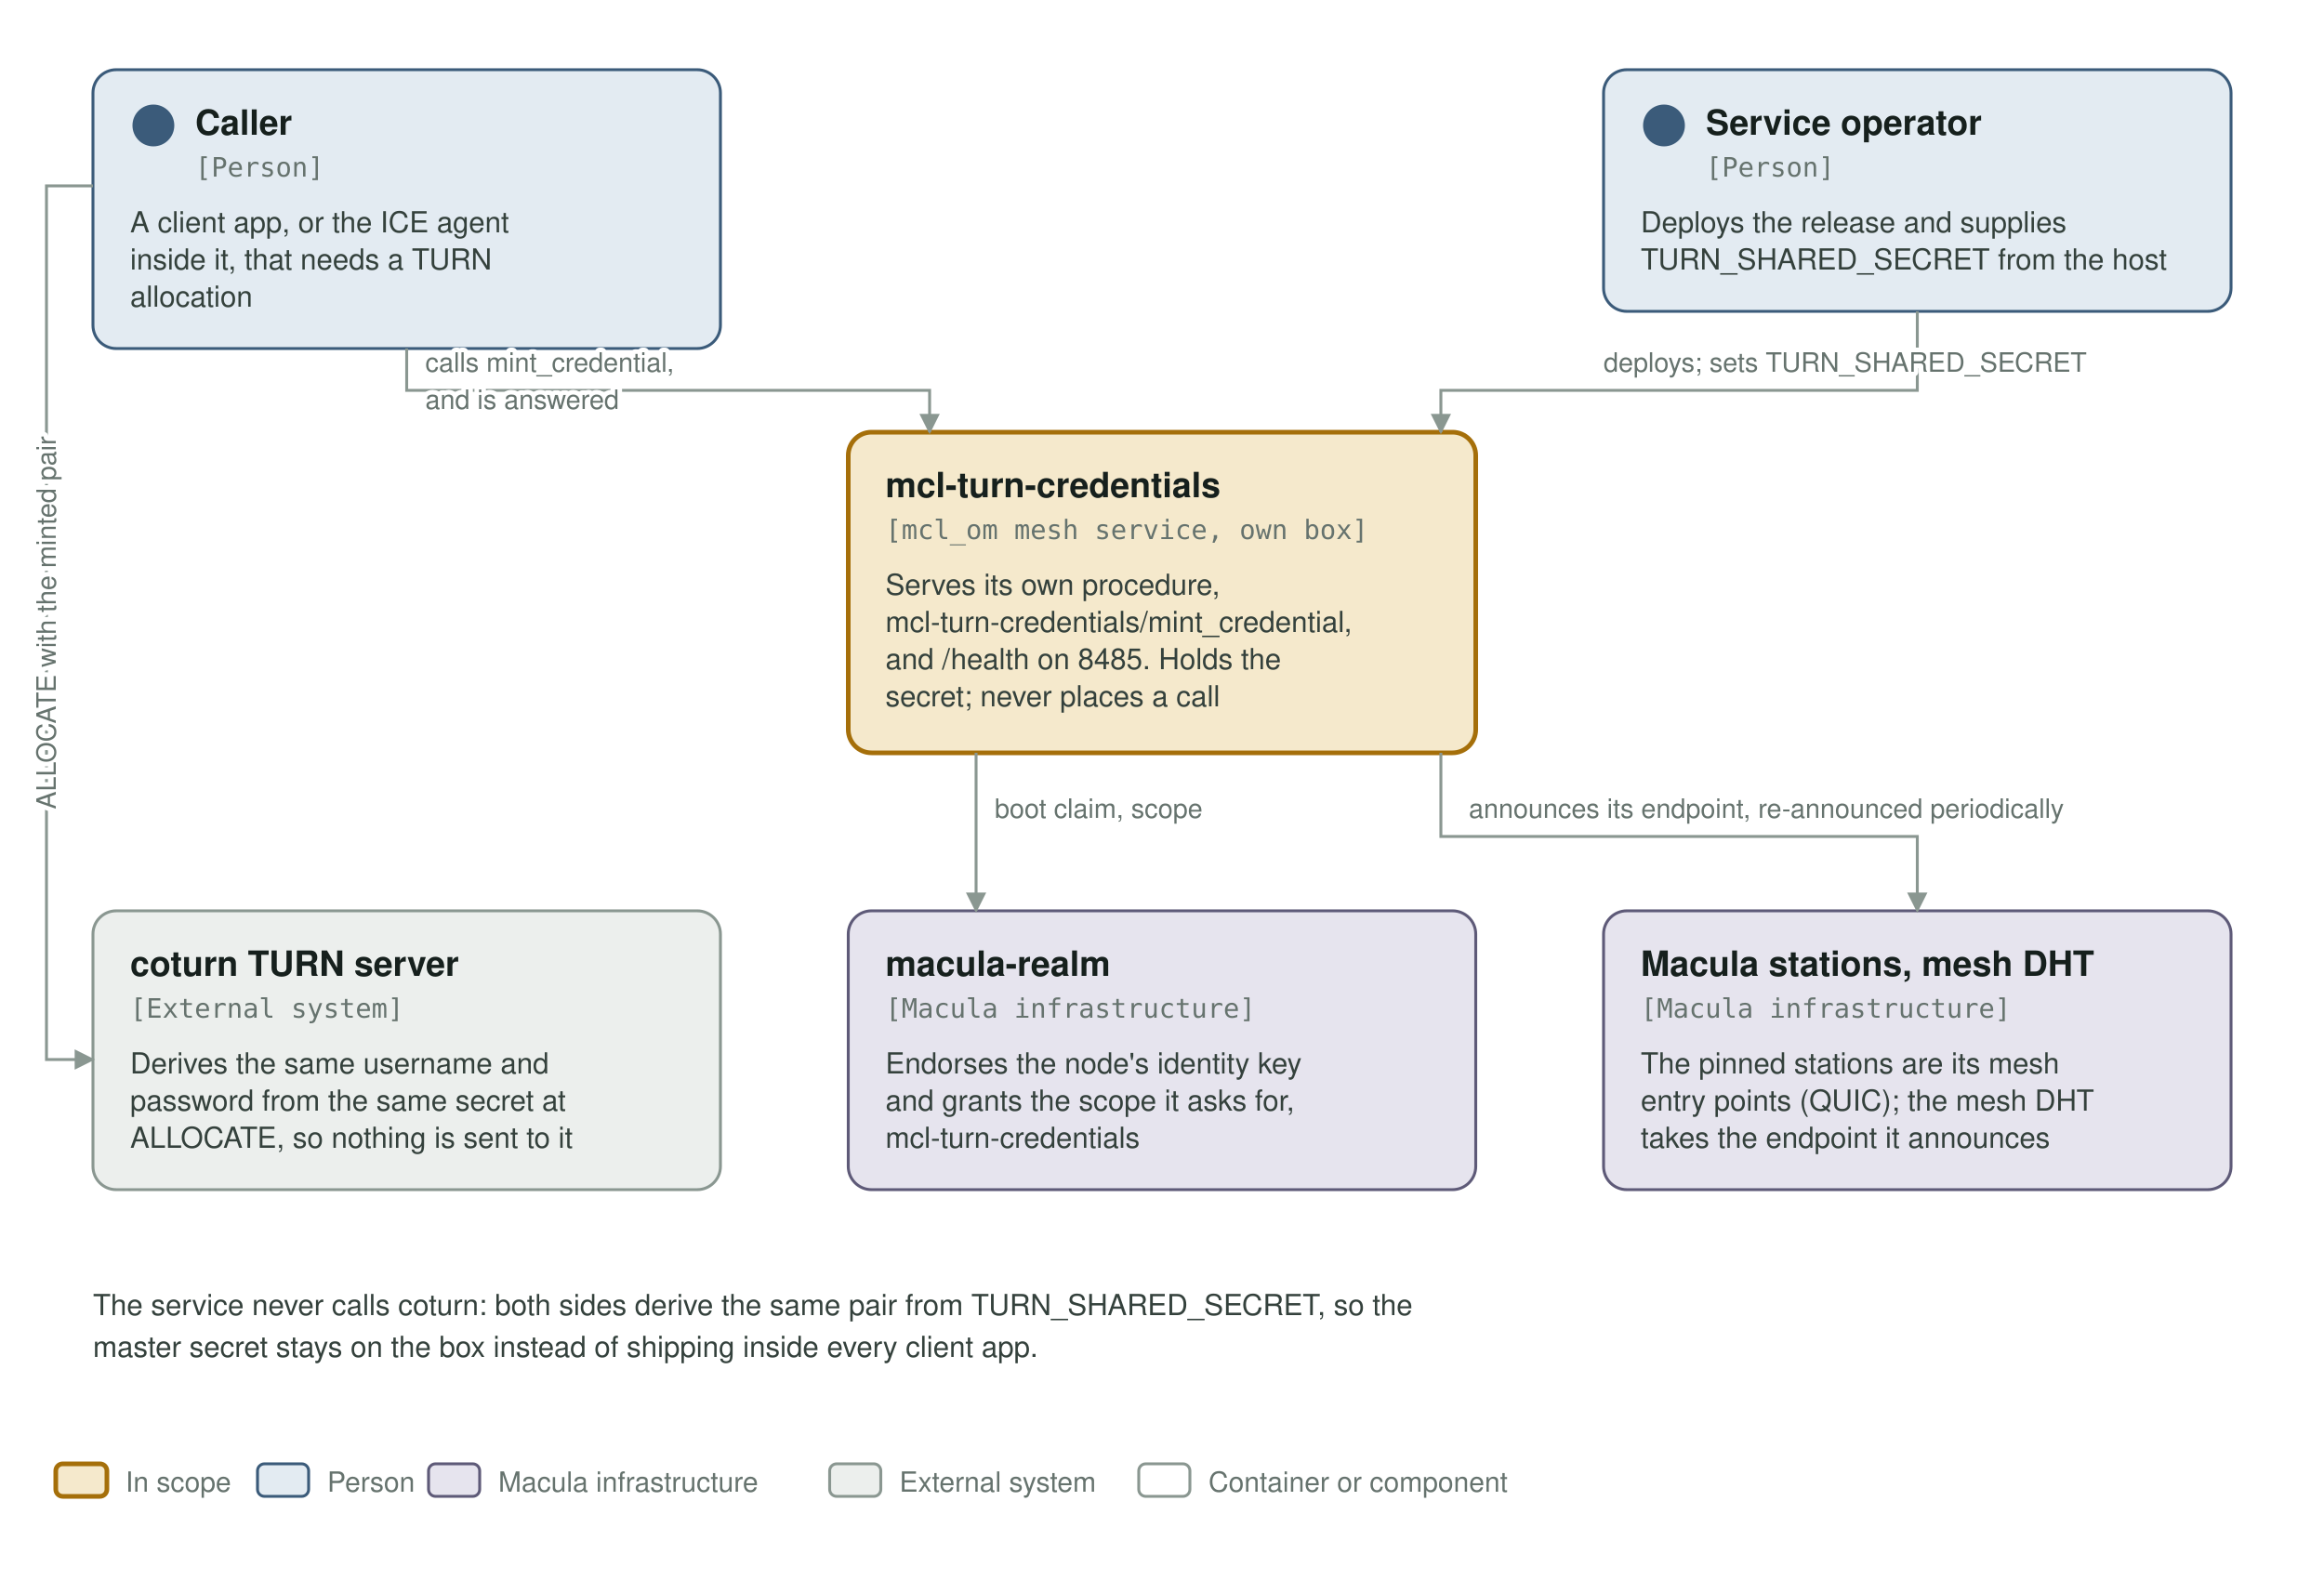
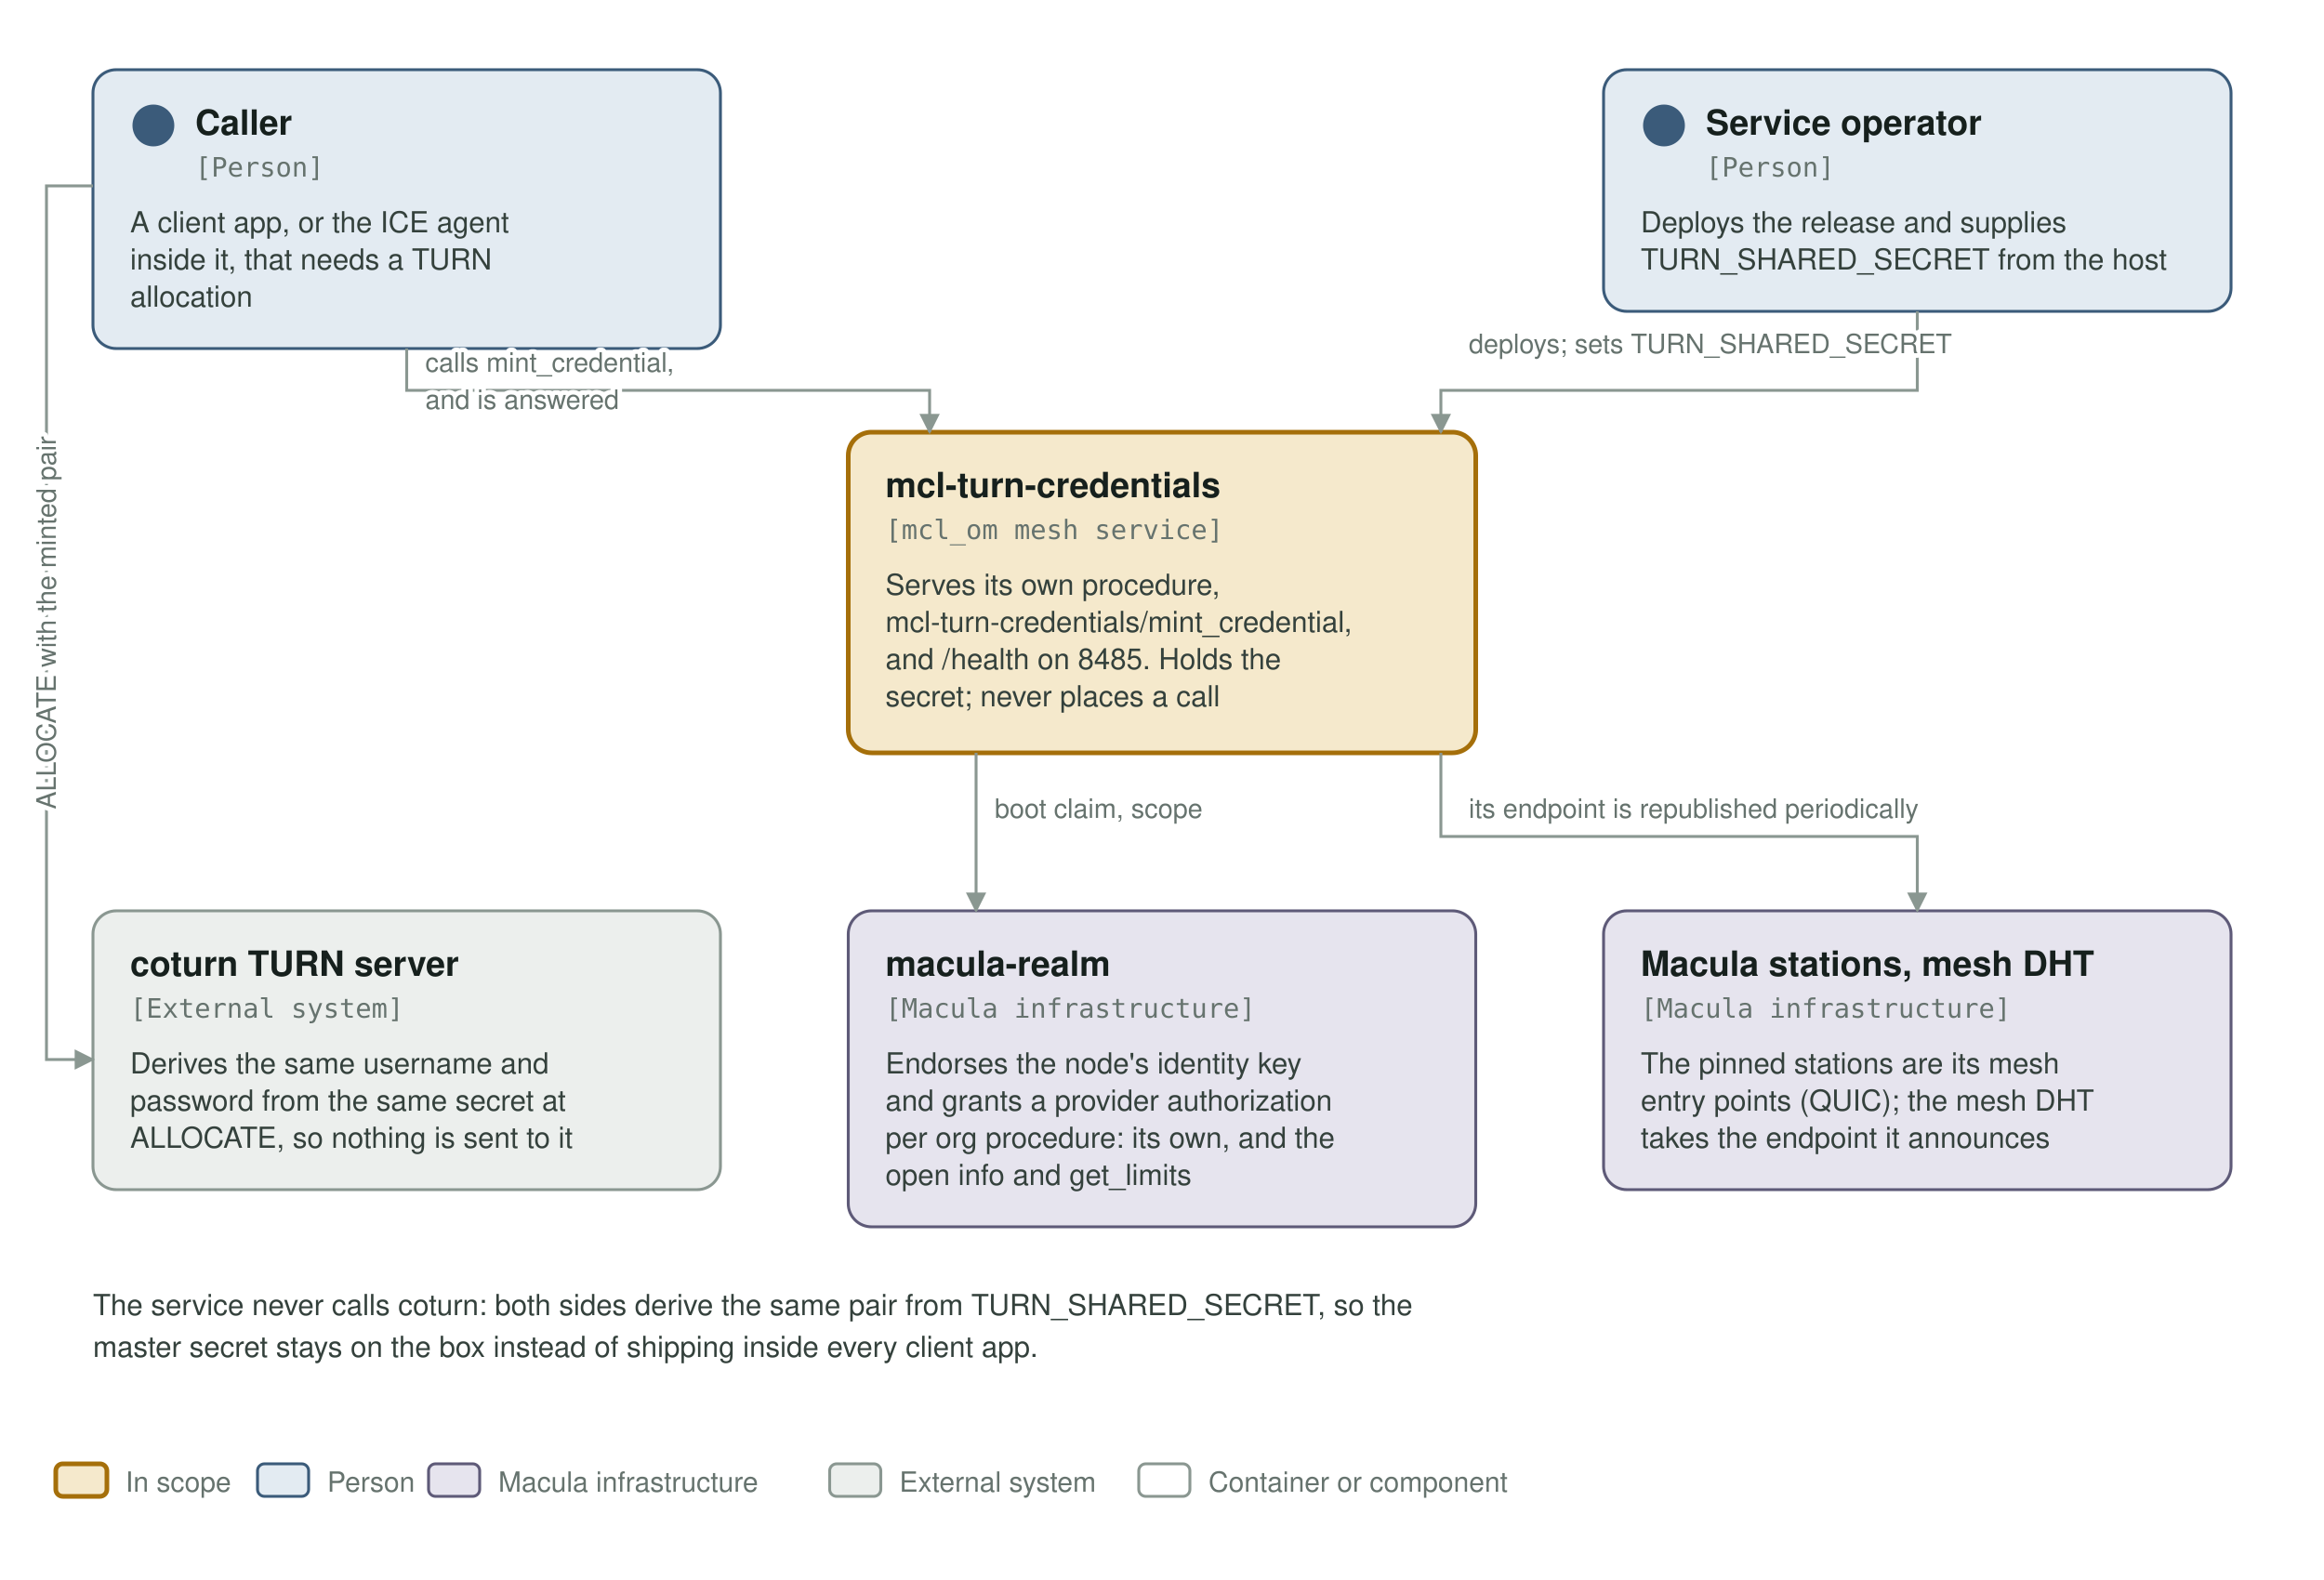
<svg xmlns="http://www.w3.org/2000/svg" viewBox="0 0 1000 680" role="img" aria-label="mcl-turn-credentials system context">
  <style>
.t-name { font-family: "Atkinson Hyperlegible", "Segoe UI", system-ui, -apple-system, Helvetica, Arial, sans-serif; font-size: 15px; font-weight: 700; }
.t-desc { font-family: "Atkinson Hyperlegible", "Segoe UI", system-ui, -apple-system, Helvetica, Arial, sans-serif; font-size: 12.5px; }
.t-rel { font-family: "Atkinson Hyperlegible", "Segoe UI", system-ui, -apple-system, Helvetica, Arial, sans-serif; font-size: 11.5px; paint-order: stroke; stroke-width: 4px; stroke-linejoin: round; }
.t-code { font-family: "JetBrains Mono", ui-monospace, Menlo, Consolas, monospace; font-size: 13px; font-weight: 600; }
.t-type { font-family: "JetBrains Mono", ui-monospace, Menlo, Consolas, monospace; font-size: 11.5px; }
.t-bound { font-family: "JetBrains Mono", ui-monospace, Menlo, Consolas, monospace; font-size: 12px; font-weight: 600; }
.t-leg { font-family: "Atkinson Hyperlegible", "Segoe UI", system-ui, -apple-system, Helvetica, Arial, sans-serif; font-size: 12px; }
.edge { fill: none; stroke-width: 1.25; }
.edge-later { fill: none; stroke-width: 1.25; stroke-dasharray: 5 4; }
.bg { fill: #FFFFFF; }
.b-sys { fill: #F5E9CC; stroke: #A56F0A; stroke-width: 2; }
.b-per { fill: #E3EBF2; stroke: #3B5B7A; stroke-width: 1.25; }
.b-mac { fill: #E6E4EE; stroke: #5E5A78; stroke-width: 1.25; }
.b-ext { fill: #ECEFED; stroke: #8A9791; stroke-width: 1.25; }
.b-cmp { fill: #FFFFFF; stroke: #8A9791; stroke-width: 1.25; }
.b-later { fill: none; stroke: #8A9791; stroke-width: 1.25; stroke-dasharray: 5 4; }
.bound { fill: none; stroke: #B3BDB8; stroke-width: 1; }
.head { fill: #3B5B7A; }
.t-name, .t-code { fill: #16201D; }
.t-type, .t-bound, .t-leg { fill: #66736E; }
.t-desc { fill: #34413C; }
.t-rel { fill: #66736E; stroke: #FFFFFF; }
.edge, .edge-later { stroke: #8A9791; }
.arrowhead { fill: #8A9791; }
@media (prefers-color-scheme: dark) {
.bg { fill: #171F1C; }
.b-sys { fill: #3A2E13; stroke: #E3AA3C; }
.b-per { fill: #1D2A36; stroke: #8EB4D8; }
.b-mac { fill: #26243A; stroke: #A9A4C8; }
.b-ext { fill: #1C2421; stroke: #7D8B85; }
.b-cmp { fill: #171F1C; stroke: #7D8B85; }
.b-later { stroke: #7D8B85; }
.bound { stroke: #4A5752; }
.head { fill: #8EB4D8; }
.t-name, .t-code { fill: #E6ECE9; }
.t-type, .t-bound, .t-leg { fill: #93A09A; }
.t-desc { fill: #C3CDC8; }
.t-rel { fill: #93A09A; stroke: #171F1C; }
.edge, .edge-later { stroke: #7D8B85; }
.arrowhead { fill: #7D8B85; }
}
</style>
  <defs>
    <marker id="a" viewBox="0 0 10 10" refX="9" refY="5" markerWidth="7" markerHeight="7" orient="auto-start-reverse">
      <path class="arrowhead" d="M0 0L10 5L0 10z" />
    </marker>
  </defs>
  <rect class="bg" x="0" y="0" width="1000" height="680" />
  <rect class="b-per" x="40" y="30" width="270" height="120" rx="10" />
  <circle class="head" cx="66" cy="54" r="9" />
  <text class="t-name" x="84" y="58">Caller</text>
  <text class="t-type" x="84" y="76">[Person]</text>
  <text class="t-desc" x="56" y="100">A client app, or the ICE agent</text>
  <text class="t-desc" x="56" y="116">inside it, that needs a TURN</text>
  <text class="t-desc" x="56" y="132">allocation</text>
  <rect class="b-per" x="690" y="30" width="270" height="104" rx="10" />
  <circle class="head" cx="716" cy="54" r="9" />
  <text class="t-name" x="734" y="58">Service operator</text>
  <text class="t-type" x="734" y="76">[Person]</text>
  <text class="t-desc" x="706" y="100">Deploys the release and supplies</text>
  <text class="t-desc" x="706" y="116">TURN_SHARED_SECRET from the host</text>
  <rect class="b-sys" x="365" y="186" width="270" height="138" rx="10" />
  <text class="t-name" x="381" y="214">mcl-turn-credentials</text>
-   <text class="t-type" x="381" y="232">[mcl_om mesh service, own box]</text>
+   <text class="t-type" x="381" y="232">[mcl_om mesh service]</text>
  <text class="t-desc" x="381" y="256">Serves its own procedure,</text>
  <text class="t-desc" x="381" y="272">mcl-turn-credentials/mint_credential,</text>
  <text class="t-desc" x="381" y="288">and /health on 8485. Holds the</text>
  <text class="t-desc" x="381" y="304">secret; never places a call</text>
  <rect class="b-ext" x="40" y="392" width="270" height="120" rx="10" />
  <text class="t-name" x="56" y="420">coturn TURN server</text>
  <text class="t-type" x="56" y="438">[External system]</text>
  <text class="t-desc" x="56" y="462">Derives the same username and</text>
  <text class="t-desc" x="56" y="478">password from the same secret at</text>
  <text class="t-desc" x="56" y="494">ALLOCATE, so nothing is sent to it</text>
-   <rect class="b-mac" x="365" y="392" width="270" height="120" rx="10" />
+   <rect class="b-mac" x="365" y="392" width="270" height="136" rx="10" />
  <text class="t-name" x="381" y="420">macula-realm</text>
  <text class="t-type" x="381" y="438">[Macula infrastructure]</text>
  <text class="t-desc" x="381" y="462">Endorses the node's identity key</text>
-   <text class="t-desc" x="381" y="478">and grants the scope it asks for,</text>
-   <text class="t-desc" x="381" y="494">mcl-turn-credentials</text>
+   <text class="t-desc" x="381" y="478">and grants a provider authorization</text>
+   <text class="t-desc" x="381" y="494">per org procedure: its own, and the</text>
+   <text class="t-desc" x="381" y="510">open info and get_limits</text>
  <rect class="b-mac" x="690" y="392" width="270" height="120" rx="10" />
  <text class="t-name" x="706" y="420">Macula stations, mesh DHT</text>
  <text class="t-type" x="706" y="438">[Macula infrastructure]</text>
  <text class="t-desc" x="706" y="462">The pinned stations are its mesh</text>
  <text class="t-desc" x="706" y="478">entry points (QUIC); the mesh DHT</text>
  <text class="t-desc" x="706" y="494">takes the endpoint it announces</text>
  <path class="edge" d="M175 150V168H400V186" marker-end="url(#a)" />
  <text class="t-rel" x="183" y="160">calls mint_credential,</text>
  <text class="t-rel" x="183" y="176">and is answered</text>
  <path class="edge" d="M825 134V168H620V186" marker-end="url(#a)" />
-   <text class="t-rel" x="690" y="160">deploys; sets TURN_SHARED_SECRET</text>
+   <text class="t-rel" x="632" y="152">deploys; sets TURN_SHARED_SECRET</text>
  <path class="edge" d="M420 324V392" marker-end="url(#a)" />
  <text class="t-rel" x="428" y="352">boot claim, scope</text>
  <path class="edge" d="M620 324V360H825V392" marker-end="url(#a)" />
-   <text class="t-rel" x="632" y="352">announces its endpoint, re-announced periodically</text>
+   <text class="t-rel" x="632" y="352">its endpoint is republished periodically</text>
  <path class="edge" d="M40 80H20V456H40" marker-end="url(#a)" />
  <text class="t-rel" x="24" y="268" text-anchor="middle" transform="rotate(-90 24 268)">ALLOCATE with the minted pair</text>
  <text class="t-desc" x="40" y="566">The service never calls coturn: both sides derive the same pair from TURN_SHARED_SECRET, so the</text>
  <text class="t-desc" x="40" y="584">master secret stays on the box instead of shipping inside every client app.</text>
  <rect class="b-sys" x="24" y="630" width="22" height="14" rx="3" />
  <text class="t-leg" x="54" y="642">In scope</text>
  <rect class="b-per" x="110.8" y="630" width="22" height="14" rx="3" />
  <text class="t-leg" x="140.8" y="642">Person</text>
  <rect class="b-mac" x="184.4" y="630" width="22" height="14" rx="3" />
  <text class="t-leg" x="214.4" y="642">Macula infrastructure</text>
  <rect class="b-ext" x="357.0" y="630" width="22" height="14" rx="3" />
  <text class="t-leg" x="387.0" y="642">External system</text>
  <rect class="b-cmp" x="490.0" y="630" width="22" height="14" rx="3" />
  <text class="t-leg" x="520.0" y="642">Container or component</text>
</svg>
